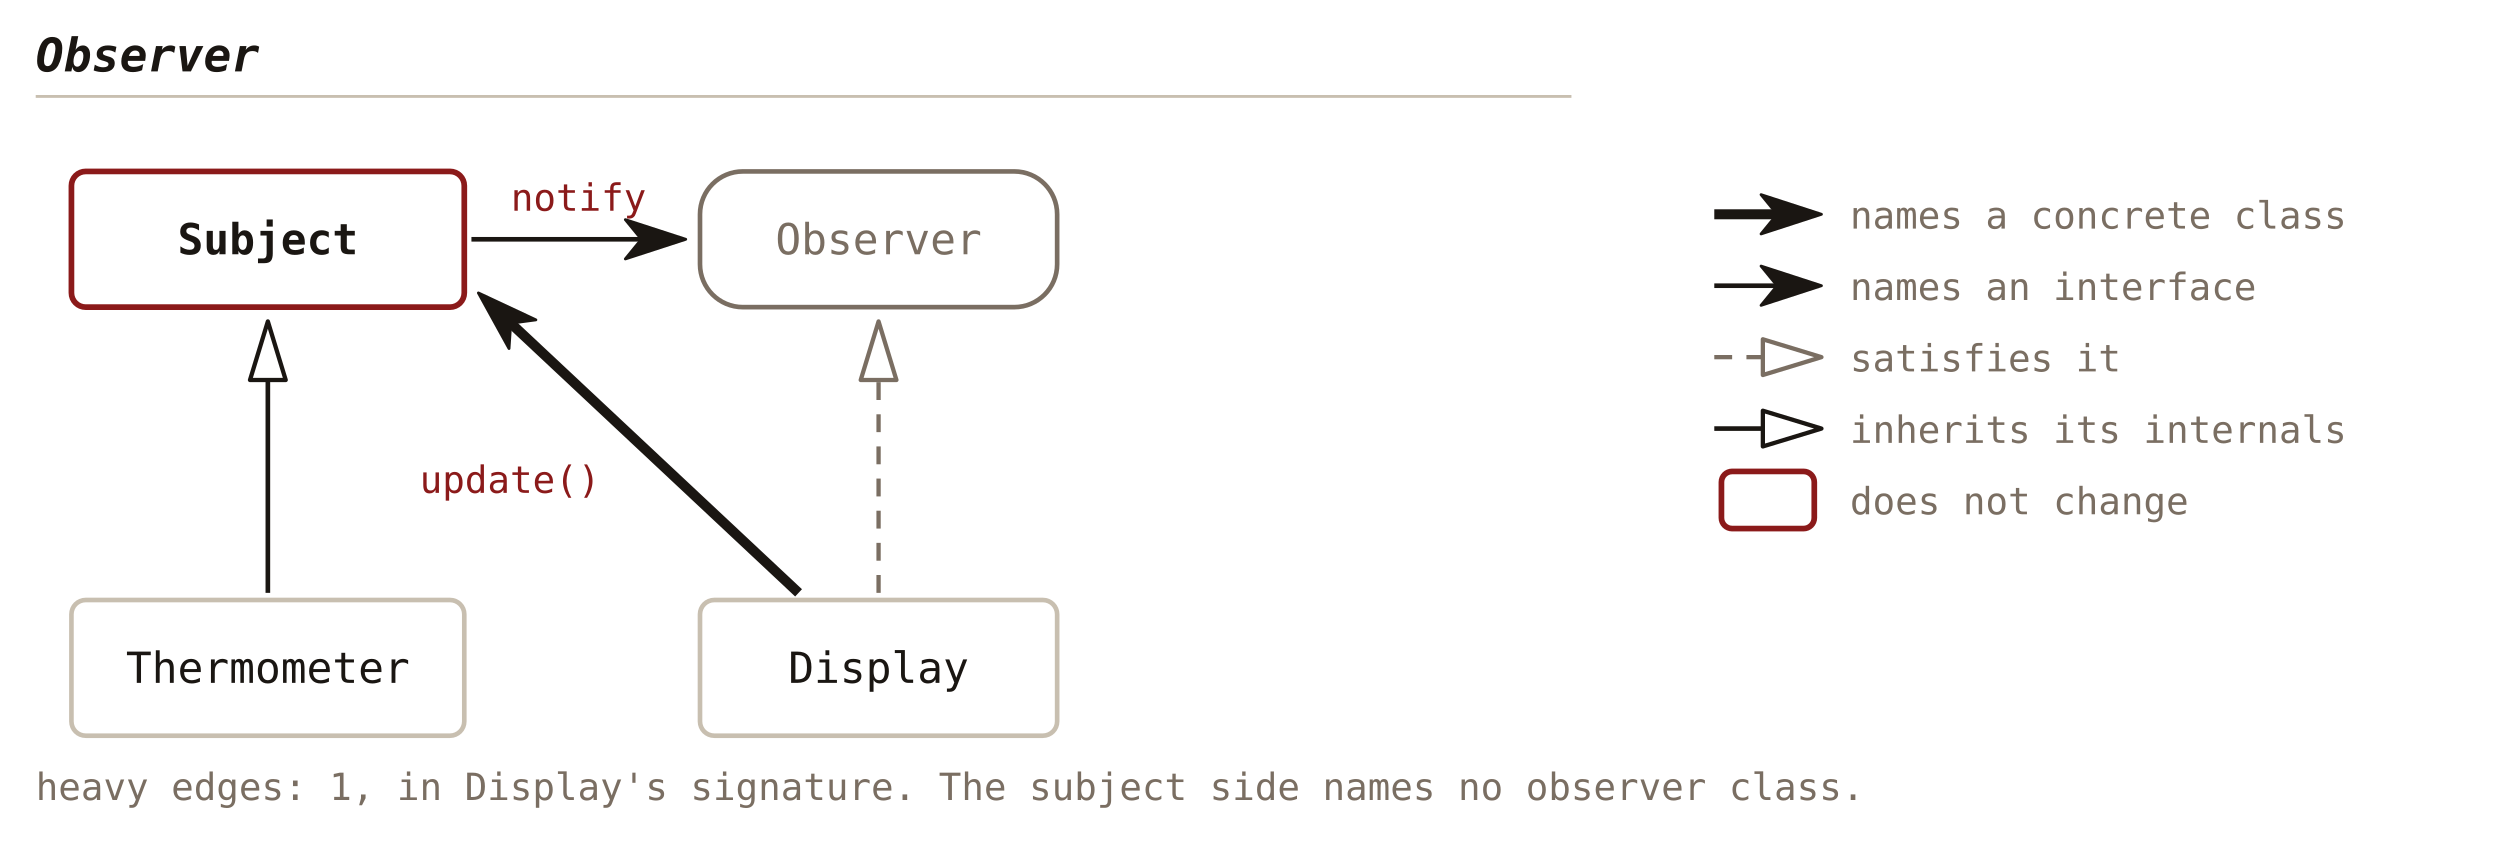
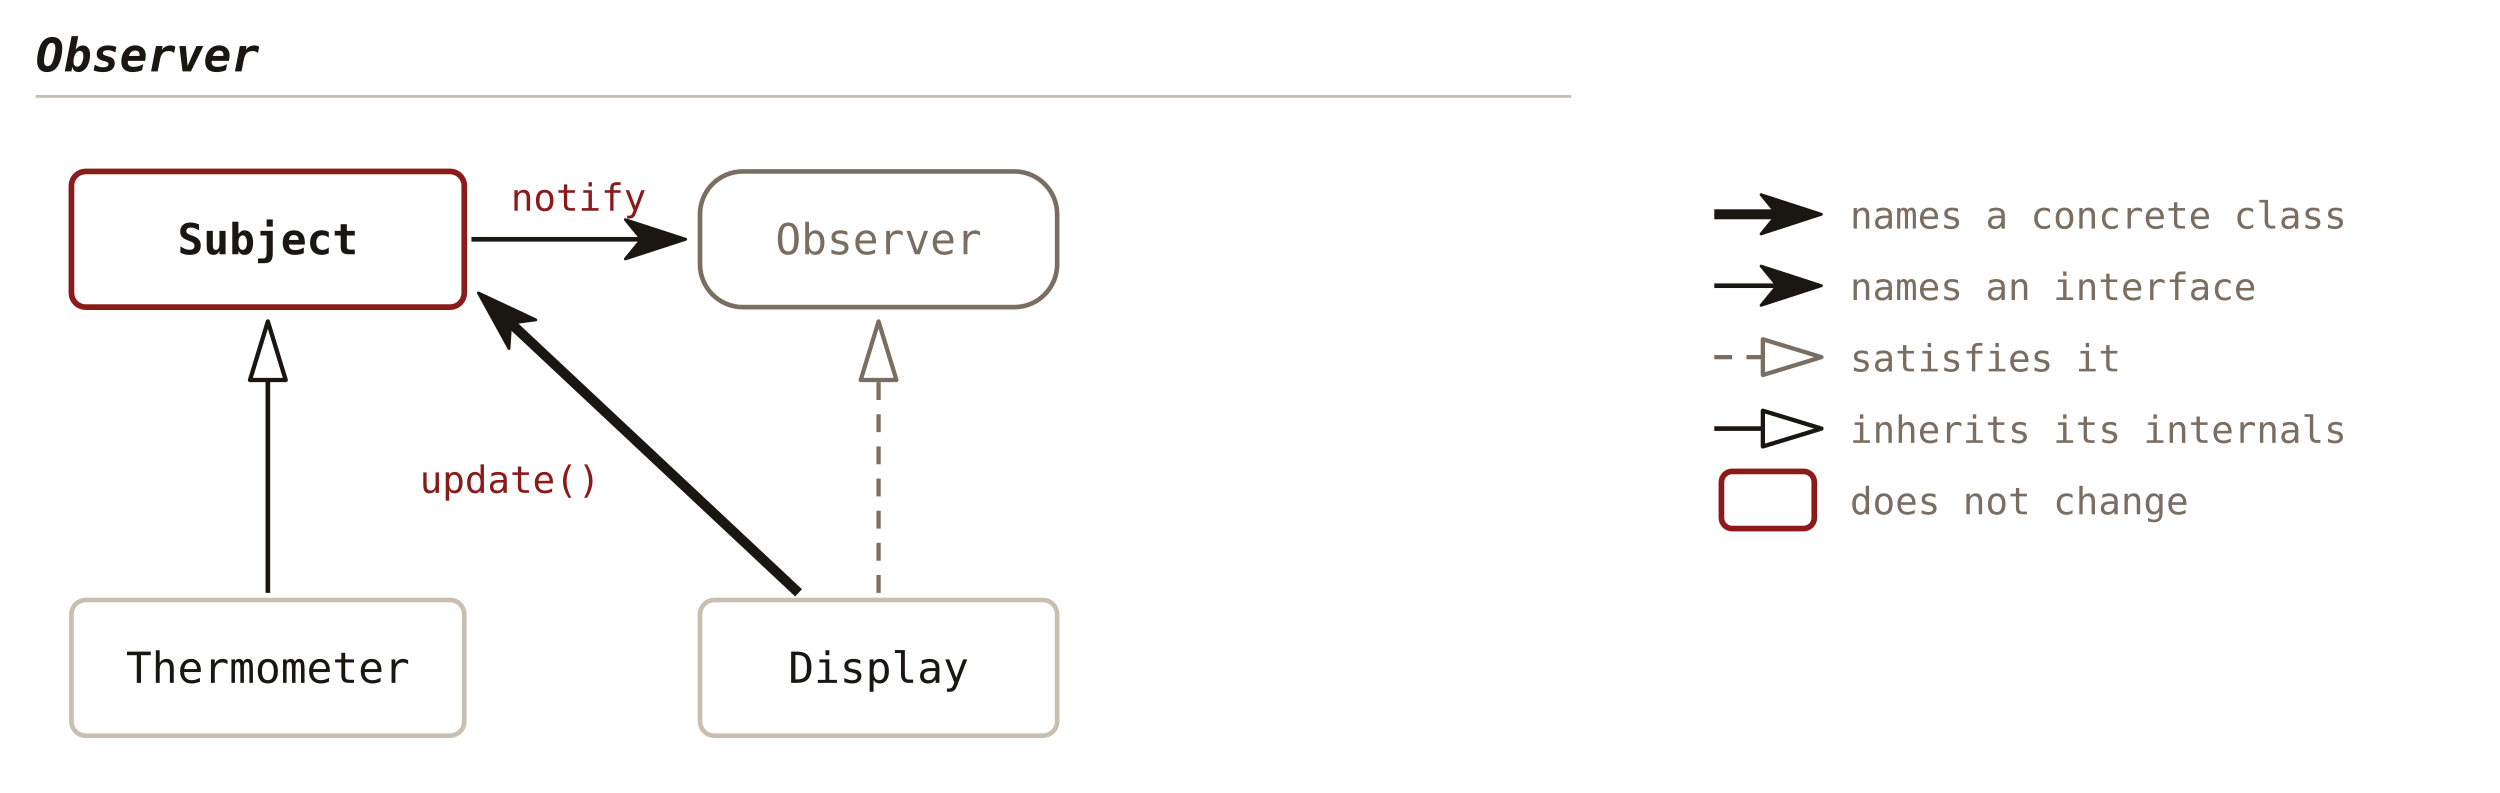
- <svg xmlns="http://www.w3.org/2000/svg" viewBox="0 0 700 236" font-family="'JetBrains Mono', Consolas, monospace">
+ <svg xmlns="http://www.w3.org/2000/svg" viewBox="0 0 700 222" font-family="'JetBrains Mono', Consolas, monospace">
  <defs>
    <marker id="c30-solid" viewBox="0 0 18 12" refX="5" refY="6" markerWidth="18" markerHeight="12" orient="auto" markerUnits="userSpaceOnUse">
      <path d="M0.5,0.5 L17.4,6 L0.5,11.5 L5,6 Z" fill="#1a1612" stroke="#1a1612" stroke-width="0.8" stroke-linejoin="round" />
    </marker>
    <marker id="c30-hollow" viewBox="0 0 18 12" refX="1" refY="6" markerWidth="18" markerHeight="12" orient="auto" markerUnits="userSpaceOnUse">
      <path d="M1,1 L17.4,6 L1,11 Z" fill="none" stroke="#1a1612" stroke-width="1.2" stroke-linejoin="round" />
    </marker>
    <marker id="c30-hollow-muted" viewBox="0 0 18 12" refX="1" refY="6" markerWidth="18" markerHeight="12" orient="auto" markerUnits="userSpaceOnUse">
      <path d="M1,1 L17.4,6 L1,11 Z" fill="none" stroke="#7a6e62" stroke-width="1.2" stroke-linejoin="round" />
    </marker>
  </defs>
  <text x="10" y="20" font-size="13" font-weight="bold" font-style="italic" fill="#1a1612" text-anchor="start">Observer</text>
  <line x1="10" y1="27" x2="440" y2="27" stroke="#c8bfb0" stroke-width="0.8" />
  <rect x="20" y="48" width="110" height="38" fill="none" stroke="#8b1a1a" stroke-width="1.6" rx="4" />
  <text x="75.0" y="71.2" font-size="12" font-weight="bold" fill="#1a1612" text-anchor="middle">Subject</text>
  <rect x="196" y="48" width="100" height="38" fill="none" stroke="#7a6e62" stroke-width="1.3" rx="12" />
  <text x="246.0" y="71.2" font-size="12" fill="#7a6e62" text-anchor="middle">Observer</text>
  <rect x="20" y="168" width="110" height="38" fill="none" stroke="#c8bfb0" stroke-width="1.3" rx="4" />
  <text x="75.0" y="191.2" font-size="12" fill="#1a1612" text-anchor="middle">Thermometer</text>
  <rect x="196" y="168" width="100" height="38" fill="none" stroke="#c8bfb0" stroke-width="1.3" rx="4" />
  <text x="246.0" y="191.2" font-size="12" fill="#1a1612" text-anchor="middle">Display</text>
  <line x1="132.0" y1="67.0" x2="179.6" y2="67.0" stroke="#1a1612" stroke-width="1.3" marker-end="url(#c30-solid)" />
  <text x="162.0" y="59.0" font-size="10.5" fill="#8b1a1a" text-anchor="middle">notify</text>
  <line x1="75.0" y1="166.0" x2="75.0" y2="106.4" stroke="#1a1612" stroke-width="1.3" marker-end="url(#c30-hollow)" />
  <line x1="246.0" y1="166.0" x2="246.0" y2="106.4" stroke="#7a6e62" stroke-width="1.2" stroke-dasharray="5,4" marker-end="url(#c30-hollow-muted)" />
  <line x1="223.6" y1="166.0" x2="143.0" y2="90.5" stroke="#1a1612" stroke-width="2.8" marker-end="url(#c30-solid)" />
  <text x="142.8" y="138.0" font-size="10.5" fill="#8b1a1a" text-anchor="middle">update()</text>
-   <text x="10" y="224" font-size="10.5" fill="#7a6e62" text-anchor="start">heavy edges: 1, in Display's signature. The subject side names no observer class.</text>
  <line class="legend" x1="480" y1="60" x2="497.6" y2="60" stroke="#1a1612" stroke-width="2.8" marker-end="url(#c30-solid)" />
  <text x="518" y="64" font-size="10.5" fill="#7a6e62" text-anchor="start">names a concrete class</text>
  <line class="legend" x1="480" y1="80" x2="497.6" y2="80" stroke="#1a1612" stroke-width="1.3" marker-end="url(#c30-solid)" />
  <text x="518" y="84" font-size="10.5" fill="#7a6e62" text-anchor="start">names an interface</text>
  <line class="legend" x1="480" y1="100" x2="493.6" y2="100" stroke="#7a6e62" stroke-width="1.2" stroke-dasharray="5,4" marker-end="url(#c30-hollow-muted)" />
  <text x="518" y="104" font-size="10.5" fill="#7a6e62" text-anchor="start">satisfies it</text>
  <line class="legend" x1="480" y1="120" x2="493.6" y2="120" stroke="#1a1612" stroke-width="1.3" marker-end="url(#c30-hollow)" />
  <text x="518" y="124" font-size="10.5" fill="#7a6e62" text-anchor="start">inherits its internals</text>
  <rect x="482" y="132" width="26" height="16" fill="none" stroke="#8b1a1a" stroke-width="1.6" rx="3" />
  <text x="518" y="144" font-size="10.5" fill="#7a6e62" text-anchor="start">does not change</text>
</svg>
